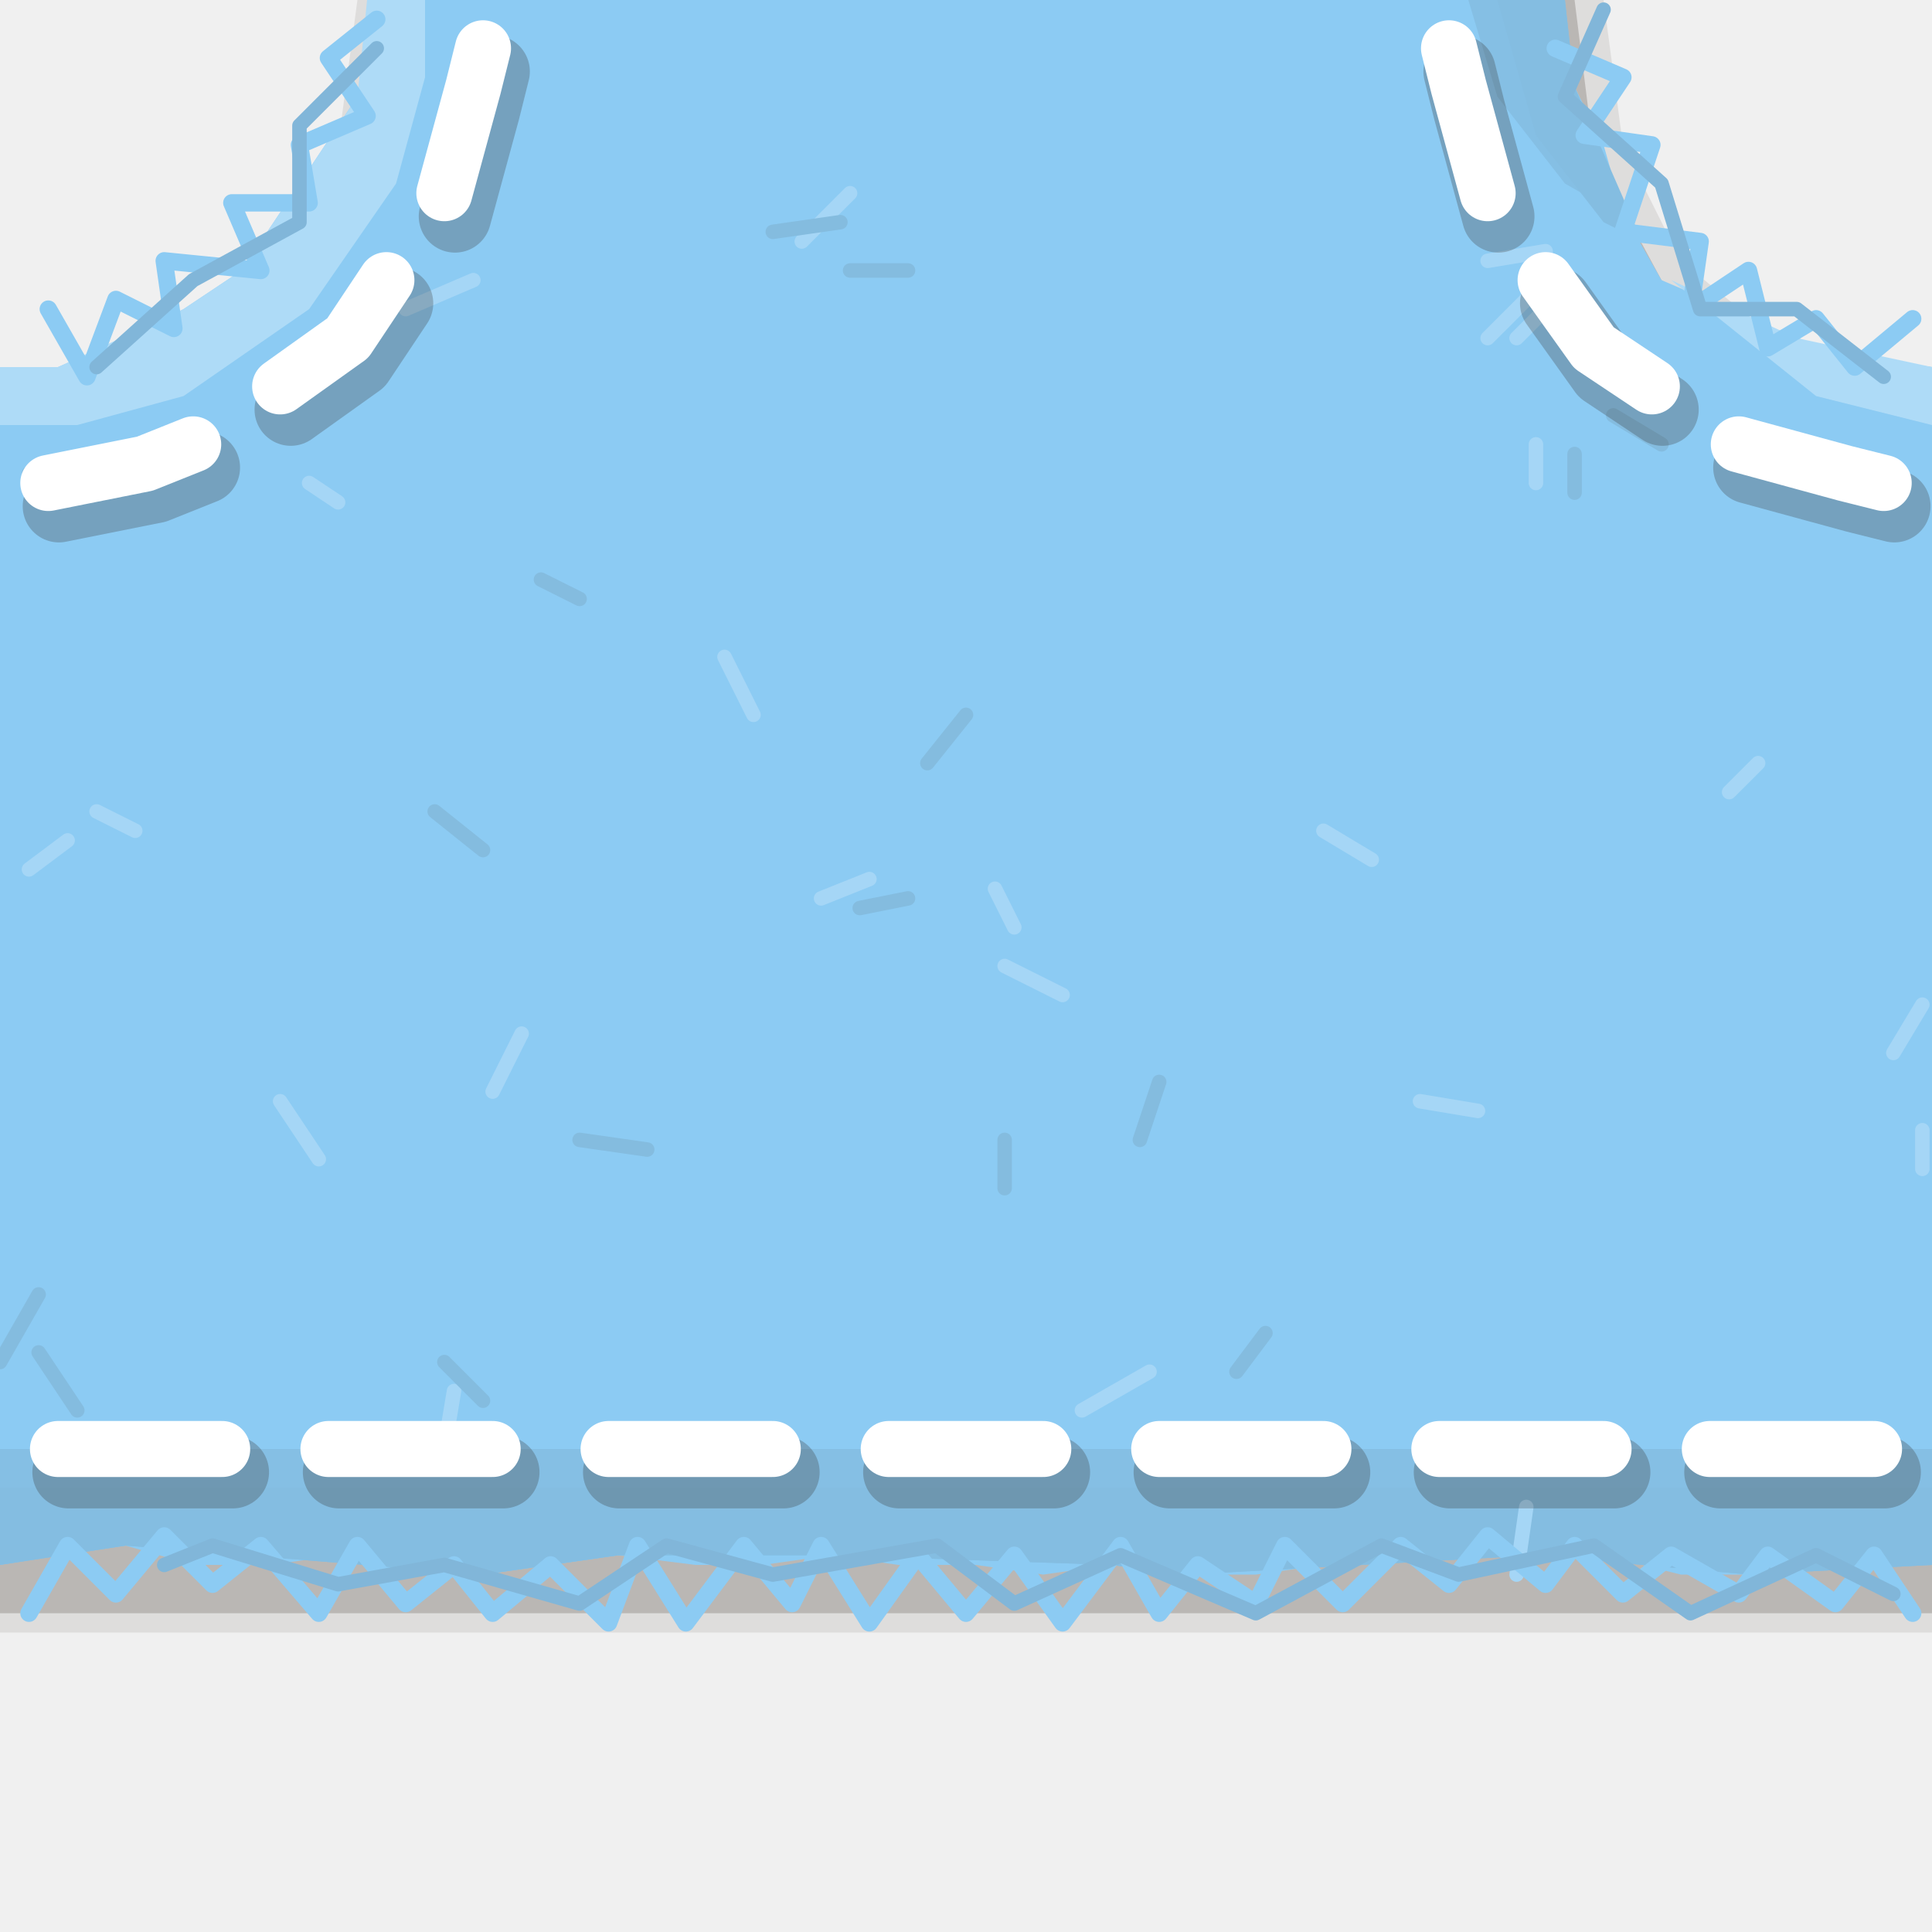
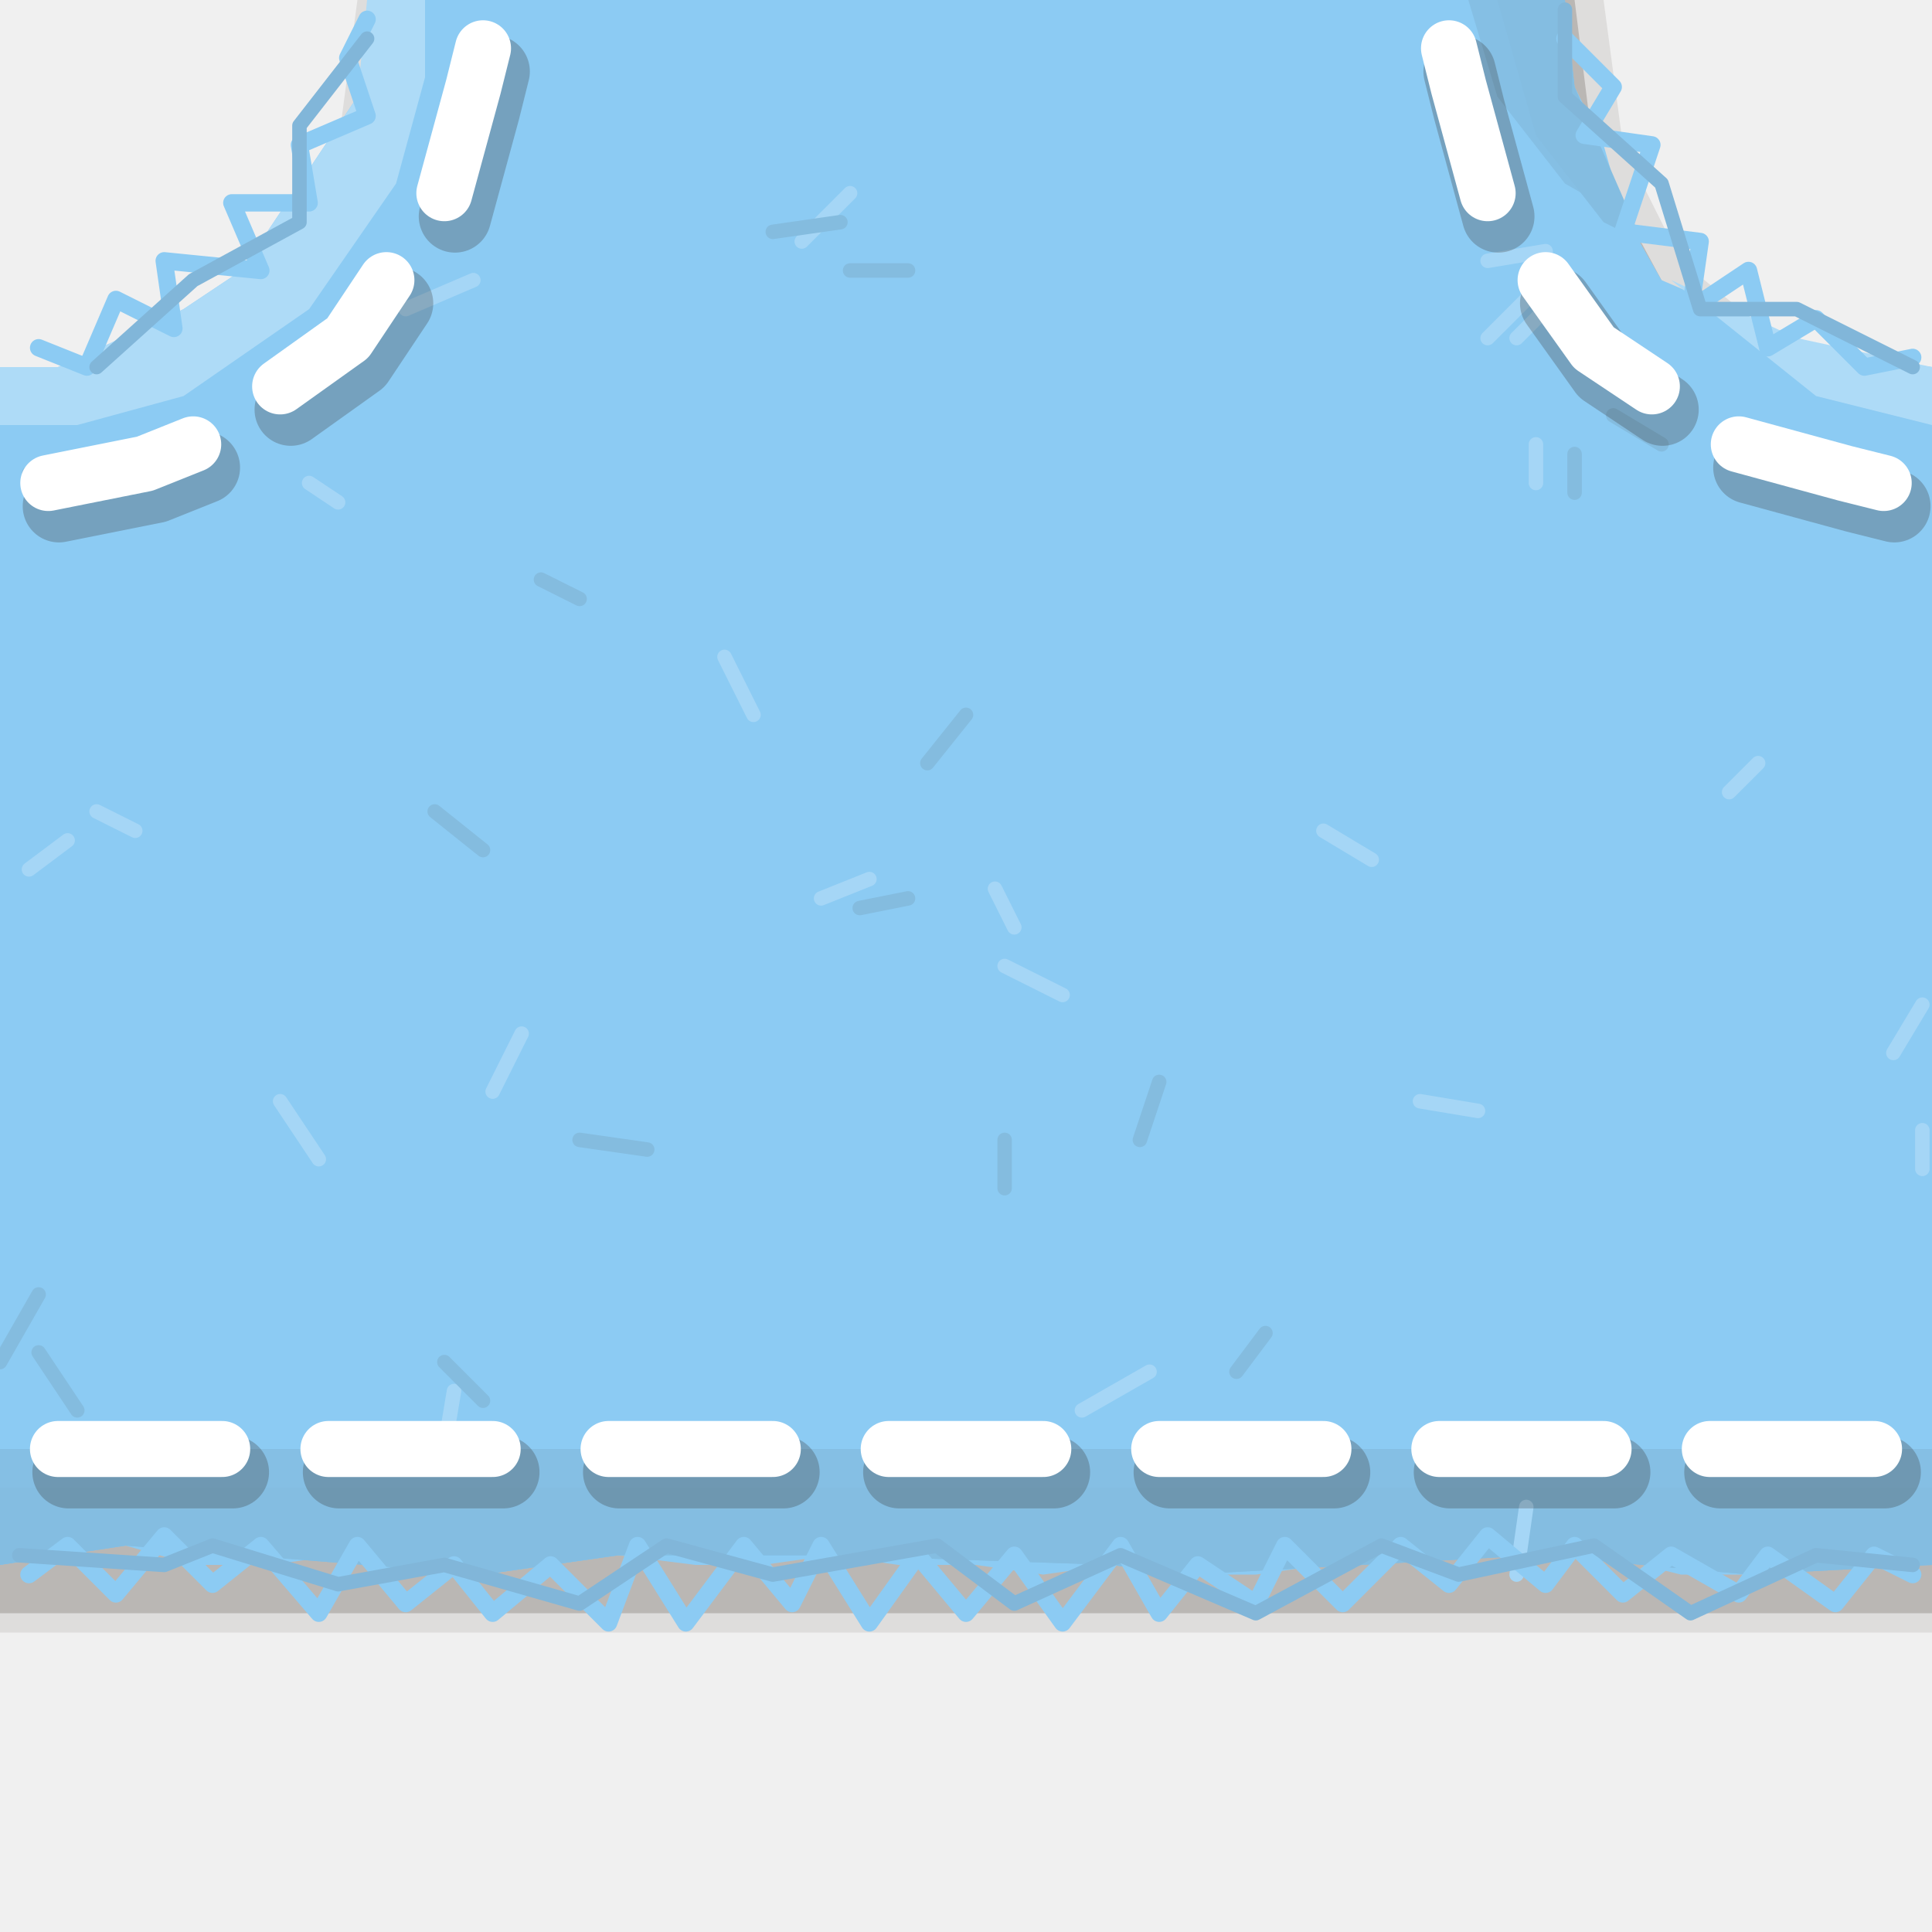
<svg xmlns="http://www.w3.org/2000/svg" viewBox="0 0 100 100" width="100" height="100">
  <defs>
    <path id="p1" d="M5 50l10-2 5-2M29 40l7-5 4-6M46 20l3-11 1-4M194 150l-17 0M166 150l-17 0M137 150l-17 0M108 150l-16 0M80 150l-17 0M51 150l-17 0M23 150l-17 0M150 5l1 4 3 11M160 29l5 7 6 4M180 46l11 3 4 1" />
  </defs>
  <g transform="scale(0.5)">
    <path d="M200 169l0-129-15-4-11-9-6-12-2-15-129 0-2 15-8 15-12 7-15 3 0 129z" fill="#2A1C14" opacity=".09" />
    <path d="M200 167l0-124-16-5-12-9-7-13-2-16-124 0-1 16-10 16-12 8-16 3 0 124z" fill="#2A1C14" opacity=".20" />
    <path d="M6 161l7-1 7 2 8 0 7-1 7 2 8 0 7-1 7-1 8 1 7 0 7-1 7 1 8 0 7 1 7-1 8 1 7 0 7-1 8-1 7 0 7 0 7 0 8 2 7 0 7-1 8 0 4 0 0-124-7-1-7-2-7-3-7-3-4-7-2-7-3-6-1-8 0-1-124 0 0 3-1 7-4 6-4 6-4 6-6 4-6 3-7 3-6 0 0 124z" fill="#8CCBF3" />
    <path d="M0 162l13-2 37 3 14-2 22 0 29 1 8 1 36-2 22 2 19-1 0-12-200 0zM169 23l-6-14-1-9-10 0 3 10 7 9z" fill="#85BFE4" />
    <path d="M0 162l13-2 37 3 14-2 22 0 29 1 8 1 36-2 22 2 19-1 0-8-200 0zM170 25l-7-16-1-9-7 0 4 14 7 9z" fill="#84BDE1" />
    <path d="M8 44l11-3 13-9 9-13 3-11 0-8-6 0-1 10-12 18-6 4-13 6-6 0 0 6zM200 38l-14-3-13-6 15 12 12 3z" fill="#AEDBF7" />
    <path d="M88 20l-5 5m-34 4l-7 3m116-1l-4 4m6-9l-6 1m7 4l-4 4m2 11l0 4m-127 0l3 2m40 16l3 6m-68 10l4 2m168-7l-3 3m-42 4l5 3m-39 3l2 4m-15-5l-5 2m-78-6l-4 3m51 17l-3 6m53-13l6 3m89 1l-3 5m3 8l0 4m-52-7l6 1m-124-1l4 6m86 22l-7 4m-65-2l-1 6m112 6l-1 7" fill="none" stroke="#A5D6F6" stroke-width="1.5" stroke-linecap="round" stroke-linejoin="round" />
    <path d="M87 23l-7 1m8 4l6 0m73 15l5 3m-9 1l0 4m-160-2l4 2m49 9l4 2m-15 22l5 4m50-14l-4 5m-2 14l-5 1m31 18l-2 6m-14 0l0 5m-44-5l7 1m64 19l-3 4m-82-1l4 4m-46-5l4 6m-4-12l-4 7" fill="none" stroke="#84BCDF" stroke-width="1.5" stroke-linecap="round" stroke-linejoin="round" />
-     <path d="M5 32l4 7 3-8 6 3-1-7 10 1-3-7 8 0-1-6 7-3-4-6 5-4M161 5l7 3-4 6 7 1-3 9 8 1-1 7 6-4 2 8 5-3 4 5 6-5M198 167l-4-6-4 5-7-5-3 4-7-4-5 4-5-5-3 4-6-5-4 5-5-4-6 6-6-6-3 6-6-4-4 5-4-7-6 8-5-7-5 6-5-6-5 7-5-8-3 6-5-6-6 8-5-8-3 8-6-6-6 5-4-5-5 4-5-6-4 7-6-7-5 4-5-5-5 6-5-5-4 7" fill="none" stroke="#8CCBF3" stroke-width="1.8" stroke-linecap="round" stroke-linejoin="round" />
-     <path d="M10 38l10-9 11-6 0-10 8-8M166 1l-4 9 10 9 4 13 10 0 9 7M196 165l-8-4-13 6-10-7-14 3-8-3-13 7-14-6-11 5-8-6-17 3-11-3-9 6-14-4-11 2-13-4-5 2" fill="none" stroke="#81B6D9" stroke-width="1.5" stroke-linecap="round" stroke-linejoin="round" />
+     <path d="M4 36l5 2 3-7 6 3-1-7 10 1-3-7 8 0-1-6 7-3-2-6 2-4M162 4l5 5-3 5 7 1-3 9 8 1-1 7 6-4 2 8 5-3 5 5 5-1M198 163l-4-2-4 5-7-5-3 4-7-4-5 4-5-5-3 4-6-5-4 5-5-4-6 6-6-6-3 6-6-4-4 5-4-7-6 8-5-7-5 6-5-6-5 7-5-8-3 6-5-6-6 8-5-8-3 8-6-6-6 5-4-5-5 4-5-6-4 7-6-7-5 4-5-5-5 6-5-5-4 3" fill="none" stroke="#8CCBF3" stroke-width="1.8" stroke-linecap="round" stroke-linejoin="round" />
+     <path d="M10 38l10-9 11-6 0-10 7-9M162 1l0 9 10 9 4 13 10 0 12 6M198 162l-10-1-13 6-10-7-14 3-8-3-13 7-14-6-11 5-8-6-17 3-11-3-9 6-14-4-11 2-13-4-5 2-15-1" fill="none" stroke="#81B6D9" stroke-width="1.5" stroke-linecap="round" stroke-linejoin="round" />
    <use href="#p1" fill="none" stroke="#2A1C14" stroke-width="7.5" stroke-linecap="round" stroke-linejoin="round" opacity=".24" transform="translate(1.1 2.4)" />
    <use href="#p1" fill="none" stroke="#FFFFFF" stroke-width="5.8" stroke-linecap="round" stroke-linejoin="round" />
  </g>
</svg>
